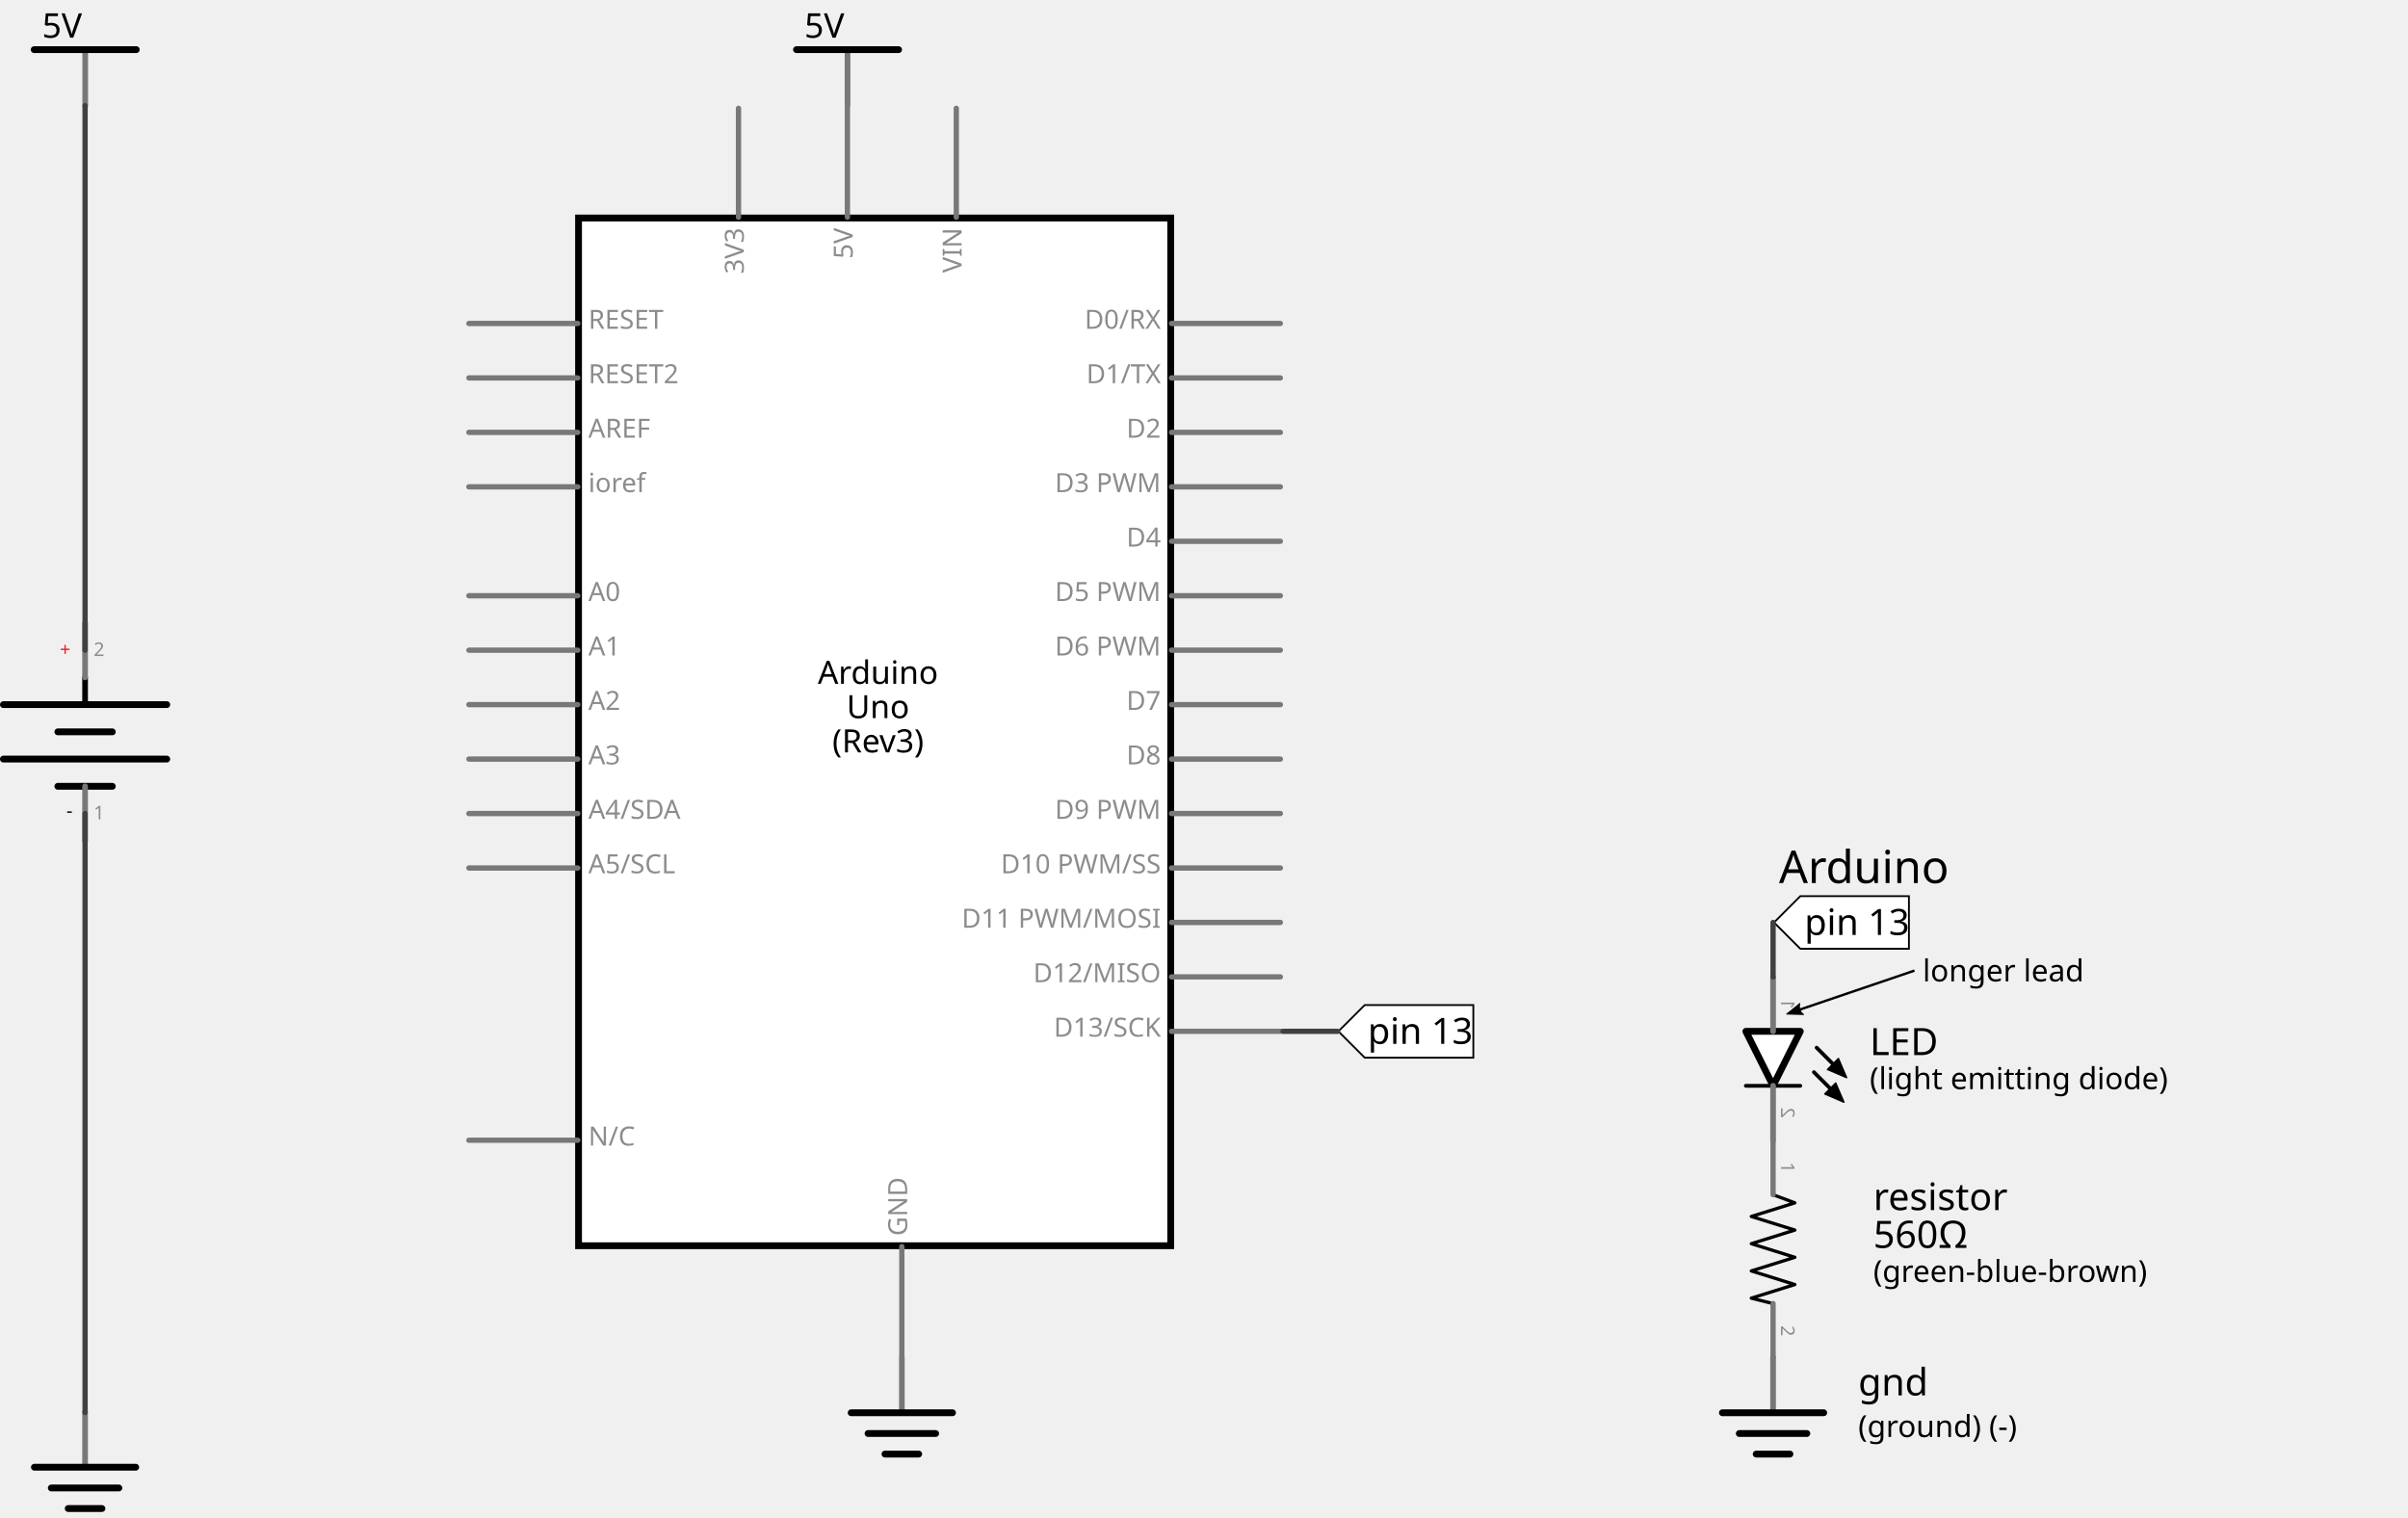
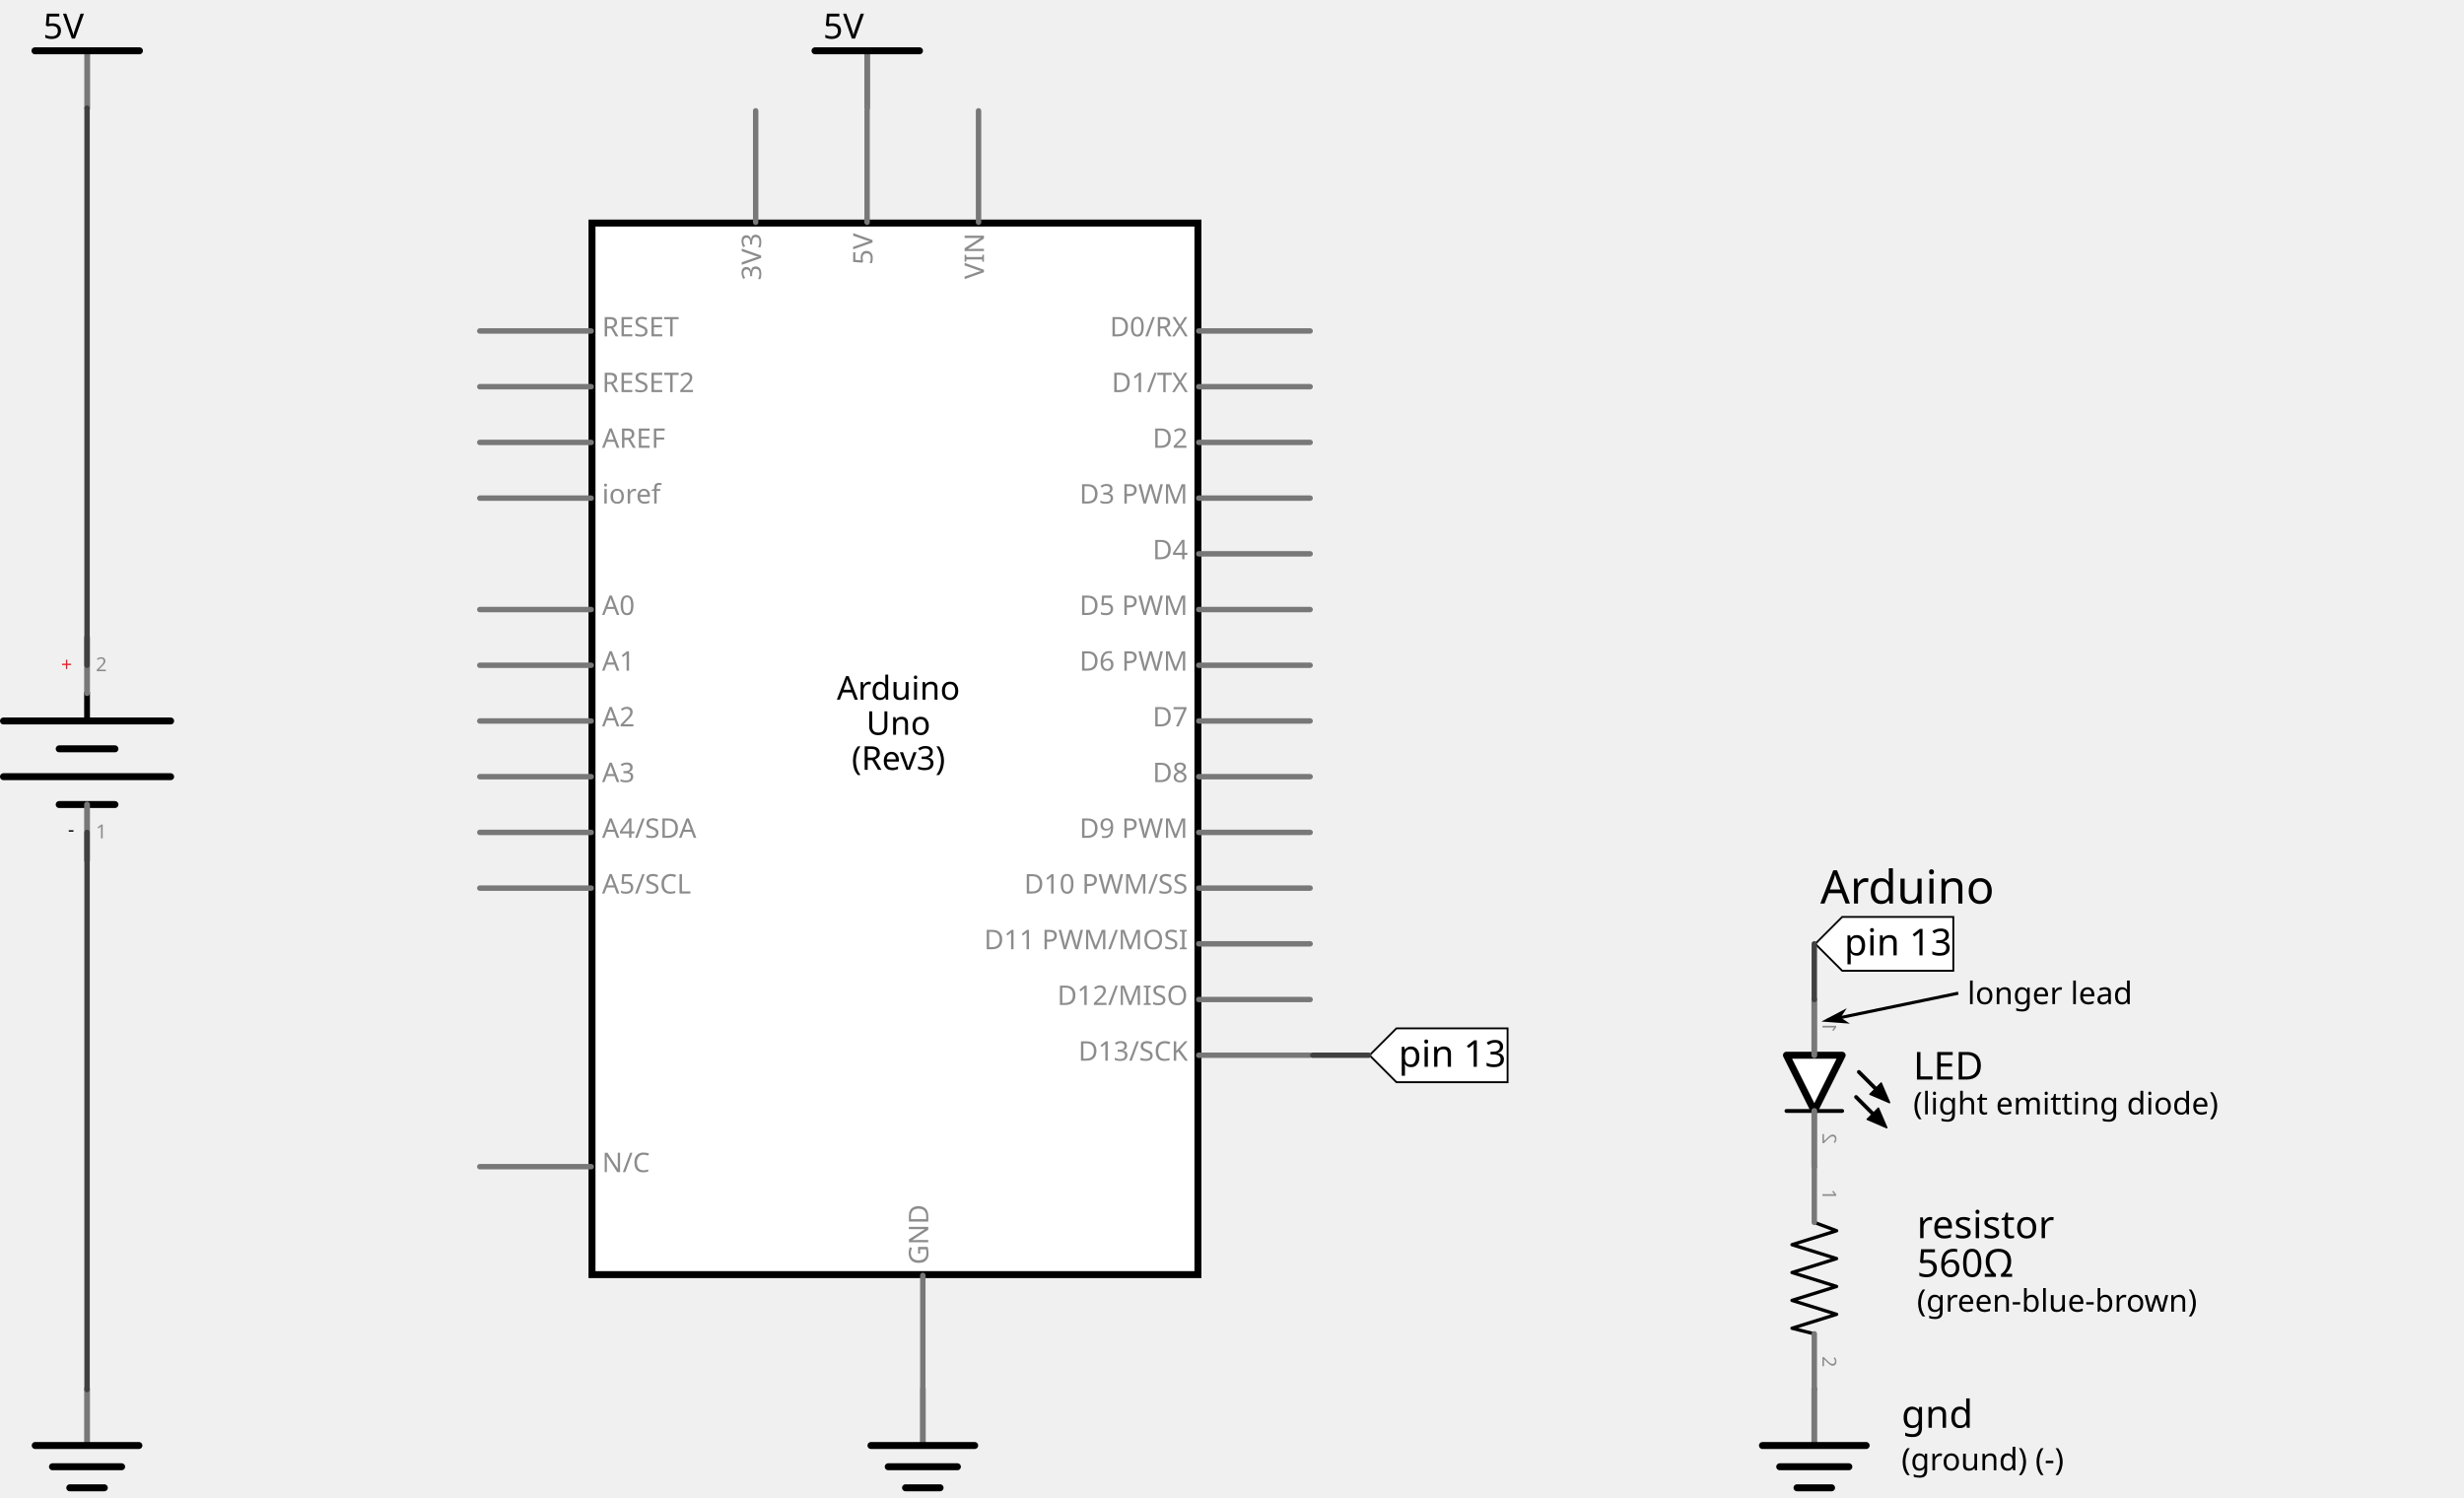
- <svg xmlns="http://www.w3.org/2000/svg" version="1.2" width="424.542" height="267.595" viewBox="0 0 318.406 200.696">
+ <svg xmlns="http://www.w3.org/2000/svg" version="1.2" width="424.542" height="257.995" viewBox="0 0 318.406 193.496">
  <defs>
    <marker orient="auto" id="a" overflow="visible">
-       <path d="M-5.231-2.42L1.324-.01-5.23 2.401c1.047-1.423 1.041-3.37 0-4.821z" fill-rule="evenodd" stroke-width=".375" stroke-linejoin="round" stroke="#000" />
+       <path d="M-4 0l-2 2 7-2-7-2 2 2z" fill-rule="evenodd" stroke="#000" stroke-width=".4pt" />
    </marker>
  </defs>
-   <path stroke-width=".432" stroke-linecap="round" stroke="#000" class="other" d="M234.451 157.973l2.88 1.08M237.331 159.053l-5.76 1.8M231.571 160.853l5.76 1.8M237.331 162.653l-5.76 1.8M231.571 164.453l5.76 1.8M237.331 166.253l-5.76 1.8M231.571 168.053l5.76 1.8M237.331 169.853l-5.76 1.8M231.571 171.653l2.88.72" />
-   <path stroke-width=".7" stroke-linecap="round" stroke="#787878" class="pin" d="M234.451 179.573v-7.2" />
-   <text font-family="'Droid Sans'" stroke-width="0" class="text" x="25.55" y="2.046" fill="#8c8c8c" text-anchor="middle" font-size="2.5" transform="rotate(90 43.562 193.985)">2</text>
-   <path stroke-width=".7" stroke-linecap="round" stroke="#787878" class="pin" d="M234.451 150.773v7.2" />
-   <text font-family="'Droid Sans'" stroke-width="0" class="text" x="3.95" y="2.046" fill="#8c8c8c" text-anchor="middle" font-size="2.5" transform="rotate(90 43.562 193.985)">1</text>
-   <path stroke-width=".5" stroke-linecap="round" stroke="#000" fill="none" d="M230.851 143.572h3.6M234.451 143.572h3.6" />
-   <path stroke-width=".9" stroke-linecap="round" stroke="#000" stroke-linejoin="round" fill="#FFF" d="M230.851 136.372l3.6 7.2 3.6-7.2h-3.6z" />
-   <path stroke-width=".5" stroke-linecap="round" stroke="#000" fill="none" d="M240.211 138.532l2.849 2.848M239.851 141.773l2.893 2.892" />
-   <path stroke-width=".75" stroke-linecap="round" stroke="#787878" fill="none" d="M234.451 150.773v-7.201" />
-   <text font-family="'DroidSans'" fill="#8C8C8C" font-size="2.5" transform="matrix(0 -1 -1 0 235.501 147.86)">2</text>
-   <path stroke-width=".75" stroke-linecap="round" stroke="#787878" fill="none" d="M234.451 129.172v7.2" />
-   <text font-family="'DroidSans'" fill="#8C8C8C" font-size="2.5" transform="matrix(0 -1 -1 0 235.501 133.461)">1</text>
-   <path stroke-width=".2" stroke-linecap="round" stroke="#000" d="M244.171 142.491l-1.08-2.52-1.44 1.439 2.52 1.081zM243.811 145.732l-1.08-2.52-1.439 1.439 2.519 1.081z" stroke-linejoin="round" />
-   <g>
-     <path stroke-width=".9" stroke-linecap="round" stroke="#000" class="interior rect" fill="#FFF" d="M76.5 28.823h78.3v135.9H76.5z" />
-     <path stroke-width=".7" stroke-linecap="round" stroke="#787878" class="pin" fill="none" d="M154.9 42.773h14.4" />
-     <text font-family="'Droid Sans'" stroke-width="0" class="text" x="91.85" y="29.5" fill="#8c8c8c" text-anchor="end" font-size="3.5" transform="translate(61.65 13.973)">D0/RX</text>
-     <path stroke-width=".7" stroke-linecap="round" stroke="#787878" class="pin" fill="none" d="M154.9 49.973h14.4" />
-     <text font-family="'Droid Sans'" stroke-width="0" class="text" x="91.85" y="36.7" fill="#8c8c8c" text-anchor="end" font-size="3.5" transform="translate(61.65 13.973)">D1/TX</text>
-     <path stroke-width=".7" stroke-linecap="round" stroke="#787878" class="pin" fill="none" d="M154.9 57.173h14.4" />
-     <text font-family="'Droid Sans'" stroke-width="0" class="text" x="91.85" y="43.9" fill="#8c8c8c" text-anchor="end" font-size="3.5" transform="translate(61.65 13.973)">D2</text>
-     <path stroke-width=".7" stroke-linecap="round" stroke="#787878" class="pin" fill="none" d="M154.9 64.373h14.4" />
-     <text font-family="'Droid Sans'" stroke-width="0" class="text" x="91.85" y="51.1" fill="#8c8c8c" text-anchor="end" font-size="3.5" transform="translate(61.65 13.973)">D3 PWM</text>
-     <path stroke-width=".7" stroke-linecap="round" stroke="#787878" class="pin" fill="none" d="M154.9 71.573h14.4" />
-     <text font-family="'Droid Sans'" stroke-width="0" class="text" x="91.85" y="58.3" fill="#8c8c8c" text-anchor="end" font-size="3.5" transform="translate(61.65 13.973)">D4</text>
-     <path stroke-width=".7" stroke-linecap="round" stroke="#787878" class="pin" fill="none" d="M154.9 78.773h14.4" />
-     <text font-family="'Droid Sans'" stroke-width="0" class="text" x="91.85" y="65.5" fill="#8c8c8c" text-anchor="end" font-size="3.5" transform="translate(61.65 13.973)">D5 PWM</text>
-     <path stroke-width=".7" stroke-linecap="round" stroke="#787878" class="pin" fill="none" d="M154.9 85.973h14.4" />
-     <text font-family="'Droid Sans'" stroke-width="0" class="text" x="91.85" y="72.7" fill="#8c8c8c" text-anchor="end" font-size="3.5" transform="translate(61.65 13.973)">D6 PWM</text>
-     <path stroke-width=".7" stroke-linecap="round" stroke="#787878" class="pin" fill="none" d="M154.9 93.173h14.4" />
-     <text font-family="'Droid Sans'" stroke-width="0" class="text" x="91.85" y="79.9" fill="#8c8c8c" text-anchor="end" font-size="3.5" transform="translate(61.65 13.973)">D7</text>
-     <path stroke-width=".7" stroke-linecap="round" stroke="#787878" class="pin" fill="none" d="M154.9 100.373h14.4" />
-     <text font-family="'Droid Sans'" stroke-width="0" class="text" x="91.85" y="87.1" fill="#8c8c8c" text-anchor="end" font-size="3.5" transform="translate(61.65 13.973)">D8</text>
-     <path stroke-width=".7" stroke-linecap="round" stroke="#787878" class="pin" fill="none" d="M154.9 107.573h14.4" />
-     <text font-family="'Droid Sans'" stroke-width="0" class="text" x="91.85" y="94.3" fill="#8c8c8c" text-anchor="end" font-size="3.5" transform="translate(61.65 13.973)">D9 PWM</text>
-     <path stroke-width=".7" stroke-linecap="round" stroke="#787878" class="pin" fill="none" d="M154.9 114.773h14.4" />
-     <text font-family="'Droid Sans'" stroke-width="0" class="text" x="91.85" y="101.5" fill="#8c8c8c" text-anchor="end" font-size="3.5" transform="translate(61.65 13.973)">D10 PWM/SS</text>
-     <path stroke-width=".7" stroke-linecap="round" stroke="#787878" class="pin" fill="none" d="M154.9 121.973h14.4" />
-     <text font-family="'Droid Sans'" stroke-width="0" class="text" x="91.85" y="108.7" fill="#8c8c8c" text-anchor="end" font-size="3.5" transform="translate(61.65 13.973)">D11 PWM/MOSI</text>
-     <path stroke-width=".7" stroke-linecap="round" stroke="#787878" class="pin" fill="none" d="M154.9 129.173h14.4" />
-     <text font-family="'Droid Sans'" stroke-width="0" class="text" x="91.85" y="115.9" fill="#8c8c8c" text-anchor="end" font-size="3.5" transform="translate(61.65 13.973)">D12/MISO</text>
+   <path stroke-linecap="round" stroke-width=".432" class="other" stroke="#000" d="M234.451 157.973l2.88 1.08M237.331 159.053l-5.76 1.8M231.571 160.853l5.76 1.8M237.331 162.653l-5.76 1.8M231.571 164.453l5.76 1.8M237.331 166.253l-5.76 1.8M231.571 168.053l5.76 1.8M237.331 169.853l-5.76 1.8M231.571 171.653l2.88.72" />
+   <path stroke-linecap="round" stroke-width=".7" class="pin" stroke="#787878" d="M234.451 179.573v-7.2" />
+   <text x="25.55" text-anchor="middle" y="2.046" stroke-width="0" class="text" font-family="'Droid Sans'" font-size="2.5" fill="#8c8c8c" transform="rotate(90 43.562 193.985)">2</text>
+   <path stroke-linecap="round" stroke-width=".7" class="pin" stroke="#787878" d="M234.451 150.773v7.2" />
+   <text x="3.95" text-anchor="middle" y="2.046" stroke-width="0" class="text" font-family="'Droid Sans'" font-size="2.5" fill="#8c8c8c" transform="rotate(90 43.562 193.985)">1</text>
+   <path stroke-linecap="round" stroke-width=".5" stroke="#000" fill="none" d="M230.851 143.572h3.6M234.451 143.572h3.6" />
+   <path stroke-linecap="round" stroke-width=".9" stroke-linejoin="round" stroke="#000" fill="#FFF" d="M230.851 136.372l3.6 7.2 3.6-7.2h-3.6z" />
+   <path stroke-linecap="round" stroke-width=".5" stroke="#000" fill="none" d="M240.211 138.532l2.849 2.848M239.851 141.773l2.893 2.892" />
+   <path stroke-linecap="round" stroke-width=".75" stroke="#787878" fill="none" d="M234.451 150.773v-7.201" />
+   <text font-family="'DroidSans'" font-size="2.5" fill="#8C8C8C" transform="matrix(0 -1 -1 0 235.501 147.86)">2</text>
+   <path stroke-linecap="round" stroke-width=".75" stroke="#787878" fill="none" d="M234.451 129.172v7.2" />
+   <text font-family="'DroidSans'" font-size="2.5" fill="#8C8C8C" transform="matrix(0 -1 -1 0 235.501 133.461)">1</text>
+   <path stroke-linecap="round" stroke-width=".2" stroke-linejoin="round" stroke="#000" d="M244.171 142.491l-1.08-2.52-1.44 1.439 2.52 1.081zM243.811 145.732l-1.08-2.52-1.439 1.439 2.519 1.081z" />
+   <g>
+     <path stroke-linecap="round" stroke-width=".9" class="interior rect" stroke="#000" fill="#FFF" d="M76.5 28.823h78.3v135.9H76.5z" />
+     <path stroke-linecap="round" stroke-width=".7" class="pin" stroke="#787878" fill="none" d="M154.9 42.773h14.4" />
+     <text x="91.85" text-anchor="end" y="29.5" stroke-width="0" class="text" font-family="'Droid Sans'" font-size="3.5" fill="#8c8c8c" transform="translate(61.65 13.973)">D0/RX</text>
+     <path stroke-linecap="round" stroke-width=".7" class="pin" stroke="#787878" fill="none" d="M154.9 49.973h14.4" />
+     <text x="91.85" text-anchor="end" y="36.7" stroke-width="0" class="text" font-family="'Droid Sans'" font-size="3.5" fill="#8c8c8c" transform="translate(61.65 13.973)">D1/TX</text>
+     <path stroke-linecap="round" stroke-width=".7" class="pin" stroke="#787878" fill="none" d="M154.9 57.173h14.4" />
+     <text x="91.85" text-anchor="end" y="43.9" stroke-width="0" class="text" font-family="'Droid Sans'" font-size="3.5" fill="#8c8c8c" transform="translate(61.65 13.973)">D2</text>
+     <path stroke-linecap="round" stroke-width=".7" class="pin" stroke="#787878" fill="none" d="M154.9 64.373h14.4" />
+     <text x="91.85" text-anchor="end" y="51.1" stroke-width="0" class="text" font-family="'Droid Sans'" font-size="3.5" fill="#8c8c8c" transform="translate(61.65 13.973)">D3 PWM</text>
+     <path stroke-linecap="round" stroke-width=".7" class="pin" stroke="#787878" fill="none" d="M154.9 71.573h14.4" />
+     <text x="91.85" text-anchor="end" y="58.3" stroke-width="0" class="text" font-family="'Droid Sans'" font-size="3.5" fill="#8c8c8c" transform="translate(61.65 13.973)">D4</text>
+     <path stroke-linecap="round" stroke-width=".7" class="pin" stroke="#787878" fill="none" d="M154.9 78.773h14.4" />
+     <text x="91.85" text-anchor="end" y="65.5" stroke-width="0" class="text" font-family="'Droid Sans'" font-size="3.5" fill="#8c8c8c" transform="translate(61.65 13.973)">D5 PWM</text>
+     <path stroke-linecap="round" stroke-width=".7" class="pin" stroke="#787878" fill="none" d="M154.9 85.973h14.4" />
+     <text x="91.85" text-anchor="end" y="72.7" stroke-width="0" class="text" font-family="'Droid Sans'" font-size="3.5" fill="#8c8c8c" transform="translate(61.65 13.973)">D6 PWM</text>
+     <path stroke-linecap="round" stroke-width=".7" class="pin" stroke="#787878" fill="none" d="M154.9 93.173h14.4" />
+     <text x="91.85" text-anchor="end" y="79.9" stroke-width="0" class="text" font-family="'Droid Sans'" font-size="3.5" fill="#8c8c8c" transform="translate(61.65 13.973)">D7</text>
+     <path stroke-linecap="round" stroke-width=".7" class="pin" stroke="#787878" fill="none" d="M154.9 100.373h14.4" />
+     <text x="91.85" text-anchor="end" y="87.1" stroke-width="0" class="text" font-family="'Droid Sans'" font-size="3.5" fill="#8c8c8c" transform="translate(61.65 13.973)">D8</text>
+     <path stroke-linecap="round" stroke-width=".7" class="pin" stroke="#787878" fill="none" d="M154.9 107.573h14.4" />
+     <text x="91.85" text-anchor="end" y="94.3" stroke-width="0" class="text" font-family="'Droid Sans'" font-size="3.5" fill="#8c8c8c" transform="translate(61.65 13.973)">D9 PWM</text>
+     <path stroke-linecap="round" stroke-width=".7" class="pin" stroke="#787878" fill="none" d="M154.9 114.773h14.4" />
+     <text x="91.85" text-anchor="end" y="101.5" stroke-width="0" class="text" font-family="'Droid Sans'" font-size="3.5" fill="#8c8c8c" transform="translate(61.65 13.973)">D10 PWM/SS</text>
+     <path stroke-linecap="round" stroke-width=".7" class="pin" stroke="#787878" fill="none" d="M154.9 121.973h14.4" />
+     <text x="91.85" text-anchor="end" y="108.7" stroke-width="0" class="text" font-family="'Droid Sans'" font-size="3.5" fill="#8c8c8c" transform="translate(61.65 13.973)">D11 PWM/MOSI</text>
+     <path stroke-linecap="round" stroke-width=".7" class="pin" stroke="#787878" fill="none" d="M154.9 129.173h14.4" />
+     <text x="91.85" text-anchor="end" y="115.9" stroke-width="0" class="text" font-family="'Droid Sans'" font-size="3.5" fill="#8c8c8c" transform="translate(61.65 13.973)">D12/MISO</text>
    <path class="pin" fill="none" d="M154.9 136.373h14.4" />
    <path class="terminal" fill="none" d="M169.3 136.023h.7v.7h-.7z" />
-     <path stroke-width=".7" stroke-linecap="round" stroke="#787878" class="pin" fill="none" d="M154.9 136.373h14.4" />
-     <text font-family="'Droid Sans'" stroke-width="0" class="text" x="91.85" y="123.1" fill="#8c8c8c" text-anchor="end" font-size="3.5" transform="translate(61.65 13.973)">D13/SCK</text>
+     <path stroke-linecap="round" stroke-width=".7" class="pin" stroke="#787878" fill="none" d="M154.9 136.373h14.4" />
+     <text x="91.85" text-anchor="end" y="123.1" stroke-width="0" class="text" font-family="'Droid Sans'" font-size="3.5" fill="#8c8c8c" transform="translate(61.65 13.973)">D13/SCK</text>
    <path class="pin" fill="none" d="M62 42.773h14.4" />
    <path class="terminal" fill="none" d="M61.3 42.423h.7v.7h-.7z" />
-     <path stroke-width=".7" stroke-linecap="round" stroke="#787878" class="pin" fill="none" d="M62 42.773h14.4" />
-     <text font-family="'Droid Sans'" stroke-width="0" class="text" x="16.15" y="29.5" fill="#8c8c8c" font-size="3.5" transform="translate(61.65 13.973)">RESET</text>
-     <path stroke-width=".7" stroke-linecap="round" stroke="#787878" class="pin" fill="none" d="M62 49.973h14.4" />
-     <text font-family="'Droid Sans'" stroke-width="0" class="text" x="16.15" y="36.7" fill="#8c8c8c" font-size="3.5" transform="translate(61.65 13.973)">RESET2</text>
+     <path stroke-linecap="round" stroke-width=".7" class="pin" stroke="#787878" fill="none" d="M62 42.773h14.4" />
+     <text x="16.15" y="29.5" stroke-width="0" class="text" font-family="'Droid Sans'" font-size="3.5" fill="#8c8c8c" transform="translate(61.65 13.973)">RESET</text>
+     <path stroke-linecap="round" stroke-width=".7" class="pin" stroke="#787878" fill="none" d="M62 49.973h14.4" />
+     <text x="16.15" y="36.7" stroke-width="0" class="text" font-family="'Droid Sans'" font-size="3.5" fill="#8c8c8c" transform="translate(61.65 13.973)">RESET2</text>
    <path class="terminal" fill="none" d="M61.3 49.623h.7v.7h-.7z" />
-     <path stroke-width=".7" stroke-linecap="round" stroke="#787878" class="pin" fill="none" d="M62 57.173h14.4" />
-     <text font-family="'Droid Sans'" stroke-width="0" class="text" x="16.15" y="43.9" fill="#8c8c8c" font-size="3.5" transform="translate(61.65 13.973)">AREF</text>
-     <path stroke-width=".7" stroke-linecap="round" stroke="#787878" class="pin" fill="none" d="M62 64.373h14.4" />
-     <text font-family="'Droid Sans'" stroke-width="0" class="text" x="16.15" y="51.1" fill="#8c8c8c" font-size="3.5" transform="translate(61.65 13.973)">ioref</text>
-     <path stroke-width=".7" stroke-linecap="round" stroke="#787878" class="pin" fill="none" d="M62 78.773h14.4" />
-     <text font-family="'Droid Sans'" stroke-width="0" class="text" x="16.15" y="65.5" fill="#8c8c8c" font-size="3.5" transform="translate(61.65 13.973)">A0</text>
-     <path stroke-width=".7" stroke-linecap="round" stroke="#787878" class="pin" fill="none" d="M62 85.973h14.4" />
-     <text font-family="'Droid Sans'" stroke-width="0" class="text" x="16.15" y="72.7" fill="#8c8c8c" font-size="3.5" transform="translate(61.65 13.973)">A1</text>
-     <path stroke-width=".7" stroke-linecap="round" stroke="#787878" class="pin" fill="none" d="M62 93.173h14.4" />
-     <text font-family="'Droid Sans'" stroke-width="0" class="text" x="16.15" y="79.9" fill="#8c8c8c" font-size="3.5" transform="translate(61.65 13.973)">A2</text>
-     <path stroke-width=".7" stroke-linecap="round" stroke="#787878" class="pin" fill="none" d="M62 100.373h14.4" />
-     <text font-family="'Droid Sans'" stroke-width="0" class="text" x="16.15" y="87.1" fill="#8c8c8c" font-size="3.5" transform="translate(61.65 13.973)">A3</text>
+     <path stroke-linecap="round" stroke-width=".7" class="pin" stroke="#787878" fill="none" d="M62 57.173h14.4" />
+     <text x="16.15" y="43.9" stroke-width="0" class="text" font-family="'Droid Sans'" font-size="3.5" fill="#8c8c8c" transform="translate(61.65 13.973)">AREF</text>
+     <path stroke-linecap="round" stroke-width=".7" class="pin" stroke="#787878" fill="none" d="M62 64.373h14.4" />
+     <text x="16.15" y="51.1" stroke-width="0" class="text" font-family="'Droid Sans'" font-size="3.5" fill="#8c8c8c" transform="translate(61.65 13.973)">ioref</text>
+     <path stroke-linecap="round" stroke-width=".7" class="pin" stroke="#787878" fill="none" d="M62 78.773h14.4" />
+     <text x="16.15" y="65.5" stroke-width="0" class="text" font-family="'Droid Sans'" font-size="3.5" fill="#8c8c8c" transform="translate(61.65 13.973)">A0</text>
+     <path stroke-linecap="round" stroke-width=".7" class="pin" stroke="#787878" fill="none" d="M62 85.973h14.4" />
+     <text x="16.15" y="72.7" stroke-width="0" class="text" font-family="'Droid Sans'" font-size="3.5" fill="#8c8c8c" transform="translate(61.65 13.973)">A1</text>
+     <path stroke-linecap="round" stroke-width=".7" class="pin" stroke="#787878" fill="none" d="M62 93.173h14.4" />
+     <text x="16.15" y="79.9" stroke-width="0" class="text" font-family="'Droid Sans'" font-size="3.5" fill="#8c8c8c" transform="translate(61.65 13.973)">A2</text>
+     <path stroke-linecap="round" stroke-width=".7" class="pin" stroke="#787878" fill="none" d="M62 100.373h14.4" />
+     <text x="16.15" y="87.1" stroke-width="0" class="text" font-family="'Droid Sans'" font-size="3.5" fill="#8c8c8c" transform="translate(61.65 13.973)">A3</text>
    <path class="pin" fill="none" d="M62 107.573h14.4" />
    <path class="terminal" fill="none" d="M61.3 107.223h.7v.7h-.7z" />
    <path class="pin" fill="none" d="M62 107.573h14.4" />
    <path class="terminal" fill="none" d="M61.3 107.223h.7v.7h-.7z" />
    <path class="pin" fill="none" d="M62 107.573h14.4M62 107.573h14.4" />
    <path class="terminal" fill="none" d="M61.3 107.223h.7v.7h-.7z" />
    <path class="pin" fill="none" d="M62 107.573h14.4" />
    <path class="terminal" fill="none" d="M61.3 107.223h.7v.7h-.7z" />
    <path class="pin" fill="none" d="M62 107.573h14.4" />
    <path class="terminal" fill="none" d="M61.3 107.223h.7v.7h-.7z" />
-     <path stroke-width=".7" stroke-linecap="round" stroke="#787878" class="pin" fill="none" d="M62 107.573h14.4" />
-     <text font-family="'Droid Sans'" stroke-width="0" class="text" x="16.15" y="94.3" fill="#8c8c8c" font-size="3.5" transform="translate(61.65 13.973)">A4/SDA</text>
+     <path stroke-linecap="round" stroke-width=".7" class="pin" stroke="#787878" fill="none" d="M62 107.573h14.4" />
+     <text x="16.15" y="94.3" stroke-width="0" class="text" font-family="'Droid Sans'" font-size="3.5" fill="#8c8c8c" transform="translate(61.65 13.973)">A4/SDA</text>
    <path class="pin" fill="none" d="M62 114.773h14.4" />
-     <path stroke-width=".7" stroke-linecap="round" stroke="#787878" class="pin" fill="none" d="M62 114.773h14.4" />
-     <text font-family="'Droid Sans'" stroke-width="0" class="text" x="16.15" y="101.5" fill="#8c8c8c" font-size="3.5" transform="translate(61.65 13.973)">A5/SCL</text>
-     <path stroke-width=".7" stroke-linecap="round" stroke="#787878" class="pin" fill="none" d="M62 150.773h14.4" />
-     <text font-family="'Droid Sans'" stroke-width="0" class="text" x="16.15" y="137.5" fill="#8c8c8c" font-size="3.5" transform="translate(61.65 13.973)">N/C</text>
+     <path stroke-linecap="round" stroke-width=".7" class="pin" stroke="#787878" fill="none" d="M62 114.773h14.4" />
+     <text x="16.15" y="101.5" stroke-width="0" class="text" font-family="'Droid Sans'" font-size="3.5" fill="#8c8c8c" transform="translate(61.65 13.973)">A5/SCL</text>
+     <path stroke-linecap="round" stroke-width=".7" class="pin" stroke="#787878" fill="none" d="M62 150.773h14.4" />
+     <text x="16.15" y="137.5" stroke-width="0" class="text" font-family="'Droid Sans'" font-size="3.5" fill="#8c8c8c" transform="translate(61.65 13.973)">N/C</text>
    <path class="pin" fill="none" d="M119.25 164.823v14.4M119.25 164.823v14.4M119.25 164.823v14.4" />
    <path class="terminal" fill="none" d="M118.9 179.223h.7v.7h-.7z" />
    <path class="pin" fill="none" d="M119.25 164.823v14.4" />
    <path class="terminal" fill="none" d="M118.9 179.223h.7v.7h-.7z" />
-     <path stroke-width=".7" stroke-linecap="round" stroke="#787878" class="pin" fill="none" d="M119.25 164.823v14.4" />
-     <text font-family="'Droid Sans'" stroke-width="0" class="text" fill="#8c8c8c" font-size="3.5" transform="rotate(-90 141.687 21.736)">GND</text>
-     <path stroke-width=".7" stroke-linecap="round" stroke="#787878" class="pin" fill="none" d="M97.65 14.323v14.4" />
-     <text font-family="'Droid Sans'" stroke-width="0" class="text" fill="#8c8c8c" text-anchor="end" font-size="3.5" transform="rotate(-90 64.237 -34.114)">3V3</text>
+     <path stroke-linecap="round" stroke-width=".7" class="pin" stroke="#787878" fill="none" d="M119.25 164.823v14.4" />
+     <text stroke-width="0" class="text" font-family="'Droid Sans'" font-size="3.5" fill="#8c8c8c" transform="rotate(-90 141.687 21.736)">GND</text>
+     <path stroke-linecap="round" stroke-width=".7" class="pin" stroke="#787878" fill="none" d="M97.65 14.323v14.4" />
+     <text text-anchor="end" stroke-width="0" class="text" font-family="'Droid Sans'" font-size="3.5" fill="#8c8c8c" transform="rotate(-90 64.237 -34.114)">3V3</text>
    <path class="pin" fill="none" d="M112.05 14.323v14.4" />
    <path class="terminal" fill="none" d="M111.7 13.623h.7v.7h-.7z" />
    <path class="pin" fill="none" d="M112.05 14.323v14.4" />
    <path class="terminal" fill="none" d="M111.7 13.623h.7v.7h-.7z" />
-     <path stroke-width=".7" stroke-linecap="round" stroke="#787878" class="pin" fill="none" d="M112.05 14.323v14.4" />
-     <text font-family="'Droid Sans'" stroke-width="0" class="text" fill="#8c8c8c" text-anchor="end" font-size="3.5" transform="rotate(-90 71.437 -41.314)">5V</text>
-     <path stroke-width=".7" stroke-linecap="round" stroke="#787878" class="pin" fill="none" d="M126.45 14.323v14.4" />
-     <text font-family="'Droid Sans'" stroke-width="0" class="text" fill="#8c8c8c" text-anchor="end" font-size="3.5" transform="rotate(-90 78.637 -48.514)">VIN</text>
-     <text font-family="'Droid Sans'" stroke-width="0" class="text" x="54.45" y="76.45" text-anchor="middle" font-size="4.25" transform="translate(61.65 13.973)">Arduino</text>
-     <text font-family="'Droid Sans'" stroke-width="0" class="text" x="54.45" y="80.983" text-anchor="middle" font-size="4.25" transform="translate(61.65 13.973)">Uno</text>
-     <text font-family="'Droid Sans'" stroke-width="0" class="text" x="54.45" y="85.517" text-anchor="middle" font-size="4.25" transform="translate(61.65 13.973)">(Rev3)</text>
+     <path stroke-linecap="round" stroke-width=".7" class="pin" stroke="#787878" fill="none" d="M112.05 14.323v14.4" />
+     <text text-anchor="end" stroke-width="0" class="text" font-family="'Droid Sans'" font-size="3.5" fill="#8c8c8c" transform="rotate(-90 71.437 -41.314)">5V</text>
+     <path stroke-linecap="round" stroke-width=".7" class="pin" stroke="#787878" fill="none" d="M126.45 14.323v14.4" />
+     <text text-anchor="end" stroke-width="0" class="text" font-family="'Droid Sans'" font-size="3.5" fill="#8c8c8c" transform="rotate(-90 78.637 -48.514)">VIN</text>
+     <text x="54.45" text-anchor="middle" y="76.45" stroke-width="0" class="text" font-family="'Droid Sans'" font-size="4.25" transform="translate(61.65 13.973)">Arduino</text>
+     <text x="54.45" text-anchor="middle" y="80.983" stroke-width="0" class="text" font-family="'Droid Sans'" font-size="4.25" transform="translate(61.65 13.973)">Uno</text>
+     <text x="54.45" text-anchor="middle" y="85.517" stroke-width="0" class="text" font-family="'Droid Sans'" font-size="4.25" transform="translate(61.65 13.973)">(Rev3)</text>
  </g>
  <g>
    <g fill="none">
-       <path stroke-width=".75" stroke-linecap="round" stroke="#787878" d="M11.25 193.871v-7.2" />
-       <path stroke-width=".9" stroke-linecap="round" stroke="#000" d="M4.55 194.007h13.4M6.782 196.752h8.935M13.48 199.471H9.018" />
+       <path stroke-linecap="round" stroke-width=".75" stroke="#787878" d="M11.25 186.671v-7.2" />
+       <path stroke-linecap="round" stroke-width=".9" stroke="#000" d="M4.55 186.807h13.4M6.782 189.552h8.935M13.48 192.271H9.018" />
    </g>
  </g>
  <g>
    <g fill="none">
-       <path stroke-width=".75" stroke-linecap="round" stroke="#787878" d="M119.251 186.671v-7.2" />
-       <path stroke-width=".9" stroke-linecap="round" stroke="#000" d="M112.55 186.807h13.4M114.782 189.552h8.935M121.481 192.271h-4.464" />
+       <path stroke-linecap="round" stroke-width=".75" stroke="#787878" d="M119.251 186.671v-7.2" />
+       <path stroke-linecap="round" stroke-width=".9" stroke="#000" d="M112.55 186.807h13.4M114.782 189.552h8.935M121.481 192.271h-4.464" />
    </g>
  </g>
  <g>
    <g fill="none">
-       <path stroke-width=".75" stroke-linecap="round" stroke="#787878" d="M234.451 186.671v-7.2" />
-       <path stroke-width=".9" stroke-linecap="round" stroke="#000" d="M227.75 186.807h13.4M229.982 189.552h8.935M236.681 192.271h-4.464" />
-     </g>
-   </g>
-   <g>
-     <path stroke-width=".9" stroke-linecap="round" stroke="#000" fill="none" d="M22.05 93.173H.45M14.851 96.773H7.65M22.05 100.373H.45M14.851 103.973H7.65" />
-     <path stroke-width=".75" stroke-linecap="round" stroke="#000" fill="none" d="M11.25 89.573v3.6" />
-     <path stroke-width=".75" stroke-linecap="round" stroke="#787878" fill="none" d="M11.25 111.173v-7.2" />
-     <text font-family="'DroidSans'" fill="#8C8C8C" font-size="2.5" transform="translate(12.38 108.342)">1</text>
-     <path stroke-width=".75" stroke-linecap="round" stroke="#787878" fill="none" d="M11.25 82.373v7.2" />
-     <text font-family="'DroidSans'" fill="#8C8C8C" font-size="2.5" transform="translate(12.38 86.743)">2</text>
-     <text font-family="'DroidSans'" fill="#F8141F" font-size="2.5" transform="translate(7.898 86.743)">+</text>
+       <path stroke-linecap="round" stroke-width=".75" stroke="#787878" d="M234.451 186.671v-7.2" />
+       <path stroke-linecap="round" stroke-width=".9" stroke="#000" d="M227.75 186.807h13.4M229.982 189.552h8.935M236.681 192.271h-4.464" />
+     </g>
+   </g>
+   <g>
+     <path stroke-linecap="round" stroke-width=".9" stroke="#000" fill="none" d="M22.05 93.173H.45M14.851 96.773H7.65M22.05 100.373H.45M14.851 103.973H7.65" />
+     <path stroke-linecap="round" stroke-width=".75" stroke="#000" fill="none" d="M11.25 89.573v3.6" />
+     <path stroke-linecap="round" stroke-width=".75" stroke="#787878" fill="none" d="M11.25 111.173v-7.2" />
+     <text font-family="'DroidSans'" font-size="2.5" fill="#8C8C8C" transform="translate(12.38 108.342)">1</text>
+     <path stroke-linecap="round" stroke-width=".75" stroke="#787878" fill="none" d="M11.25 82.373v7.2" />
+     <text font-family="'DroidSans'" font-size="2.5" fill="#8C8C8C" transform="translate(12.38 86.743)">2</text>
+     <text font-family="'DroidSans'" font-size="2.5" fill="#F8141F" transform="translate(7.898 86.743)">+</text>
    <text font-family="'DroidSans'" font-size="2.5" transform="translate(8.792 108.057)">-</text>
  </g>
  <g>
    <path fill="none" d="M238.061 125.576h-3.6v-7.2h3.6z" />
    <path stroke-width=".24" stroke="#000" fill="#fff" d="M234.574 121.976l3.48 3.48h14.36v-6.96h-14.36z" />
  </g>
  <g>
    <path fill="none" d="M180.461 139.976h-3.6v-7.2h3.6z" />
    <path stroke-width=".24" stroke="#000" fill="#fff" d="M176.974 136.376l3.48 3.48h14.36v-6.96h-14.36z" />
  </g>
  <g>
-     <path stroke-width=".75" stroke-linecap="round" stroke="#787878" stroke-miterlimit="10" fill="none" d="M11.269 6.78v7.2" />
-     <path stroke-width=".9" stroke-linecap="round" stroke="#000" d="M4.519 6.564h13.5" fill="none" />
+     <path stroke-linecap="round" stroke-width=".75" stroke="#787878" stroke-miterlimit="10" fill="none" d="M11.269 6.78v7.2" />
+     <path stroke-linecap="round" stroke-width=".9" stroke="#000" d="M4.519 6.564h13.5" fill="none" />
    <text font-family="'DroidSans'" font-size="4.499" transform="translate(5.567 4.988)">5V</text>
  </g>
  <g>
-     <path stroke-width=".75" stroke-linecap="round" stroke="#787878" stroke-miterlimit="10" fill="none" d="M112.069 6.78v7.2" />
-     <path stroke-width=".9" stroke-linecap="round" stroke="#000" d="M105.319 6.564h13.5" fill="none" />
+     <path stroke-linecap="round" stroke-width=".75" stroke="#787878" stroke-miterlimit="10" fill="none" d="M112.069 6.78v7.2" />
+     <path stroke-linecap="round" stroke-width=".9" stroke="#000" d="M105.319 6.564h13.5" fill="none" />
    <text font-family="'DroidSans'" font-size="4.499" transform="translate(106.368 4.988)">5V</text>
  </g>
  <g>
-     <text font-size="4.8" font-family="Droid Sans" transform="translate(238.605 123.627)">pin 13</text>
-   </g>
-   <g>
-     <text font-size="4.8" font-family="Droid Sans" transform="translate(180.862 138.027)">pin 13</text>
+     <text font-size="4.8" font-family="Droid Sans" transform="translate(238.329 123.465)">pin 13</text>
+   </g>
+   <g>
+     <text font-size="4.8" font-family="Droid Sans" transform="translate(180.729 137.865)">pin 13</text>
  </g>
  <g>
    <path stroke-linecap="round" stroke="#404040" stroke-width=".7" d="M119.25 179.573" />
  </g>
  <g>
    <path stroke-linecap="round" stroke="#404040" stroke-width=".7" d="M234.45 179.573" />
  </g>
  <g>
    <path stroke-linecap="round" stroke="#404040" stroke-width=".7" d="M234.45 150.773" />
  </g>
  <g>
    <path stroke-linecap="round" stroke="#404040" stroke-width=".7" d="M176.85 136.373h-7.2" />
  </g>
  <g>
    <path stroke-linecap="round" stroke="#404040" stroke-width=".7" d="M234.45 121.973v7.199" />
  </g>
  <g>
-     <path stroke-linecap="round" stroke="#404040" stroke-width=".7" d="M11.25 107.573v79.2" />
+     <path stroke-linecap="round" stroke="#404040" stroke-width=".7" d="M11.25 107.573v72" />
  </g>
  <g>
    <path stroke-linecap="round" stroke="#404040" stroke-width=".7" d="M112.05 13.973" />
  </g>
  <g>
    <path stroke-linecap="round" stroke="#404040" stroke-width=".7" d="M11.25 13.973v72" />
  </g>
  <g>
    <text y="3.75" transform="translate(247.23 135.765)" font-size="5" font-family="'DroidSans'">LED<tspan font-size="4" x="0" y="8.25">(light emitting diode)</tspan>
      <tspan font-size="4" x="7" y="-6">longer lead</tspan>
      <tspan font-size="6" x="-12" y="-19">Arduino</tspan>
    </text>
  </g>
  <g>
    <g font-size="5" font-family="'DroidSans'">
      <text y="3.75" transform="translate(247.709 156.26)">resistor<tspan font-size="4" x="0" y="13.25">(green-blue-brown)</tspan>
      </text>
      <text y="8.75" transform="translate(247.709 156.26)">560Ω</text>
    </g>
  </g>
  <g>
    <text y="3.75" transform="translate(245.71 180.762)" font-size="5" font-family="'DroidSans'">gnd<tspan font-size="4" x="0" y="9.25">(ground) (-)</tspan>
    </text>
  </g>
-   <path d="M253.148 128.341l-16.496 5.61" fill="none" stroke="#000" stroke-width=".32" marker-end="url(#a)" />
+   <path d="M253.054 128.35l-16.915 3.505" fill="none" stroke="#000" stroke-width=".4" marker-end="url(#a)" />
</svg>
